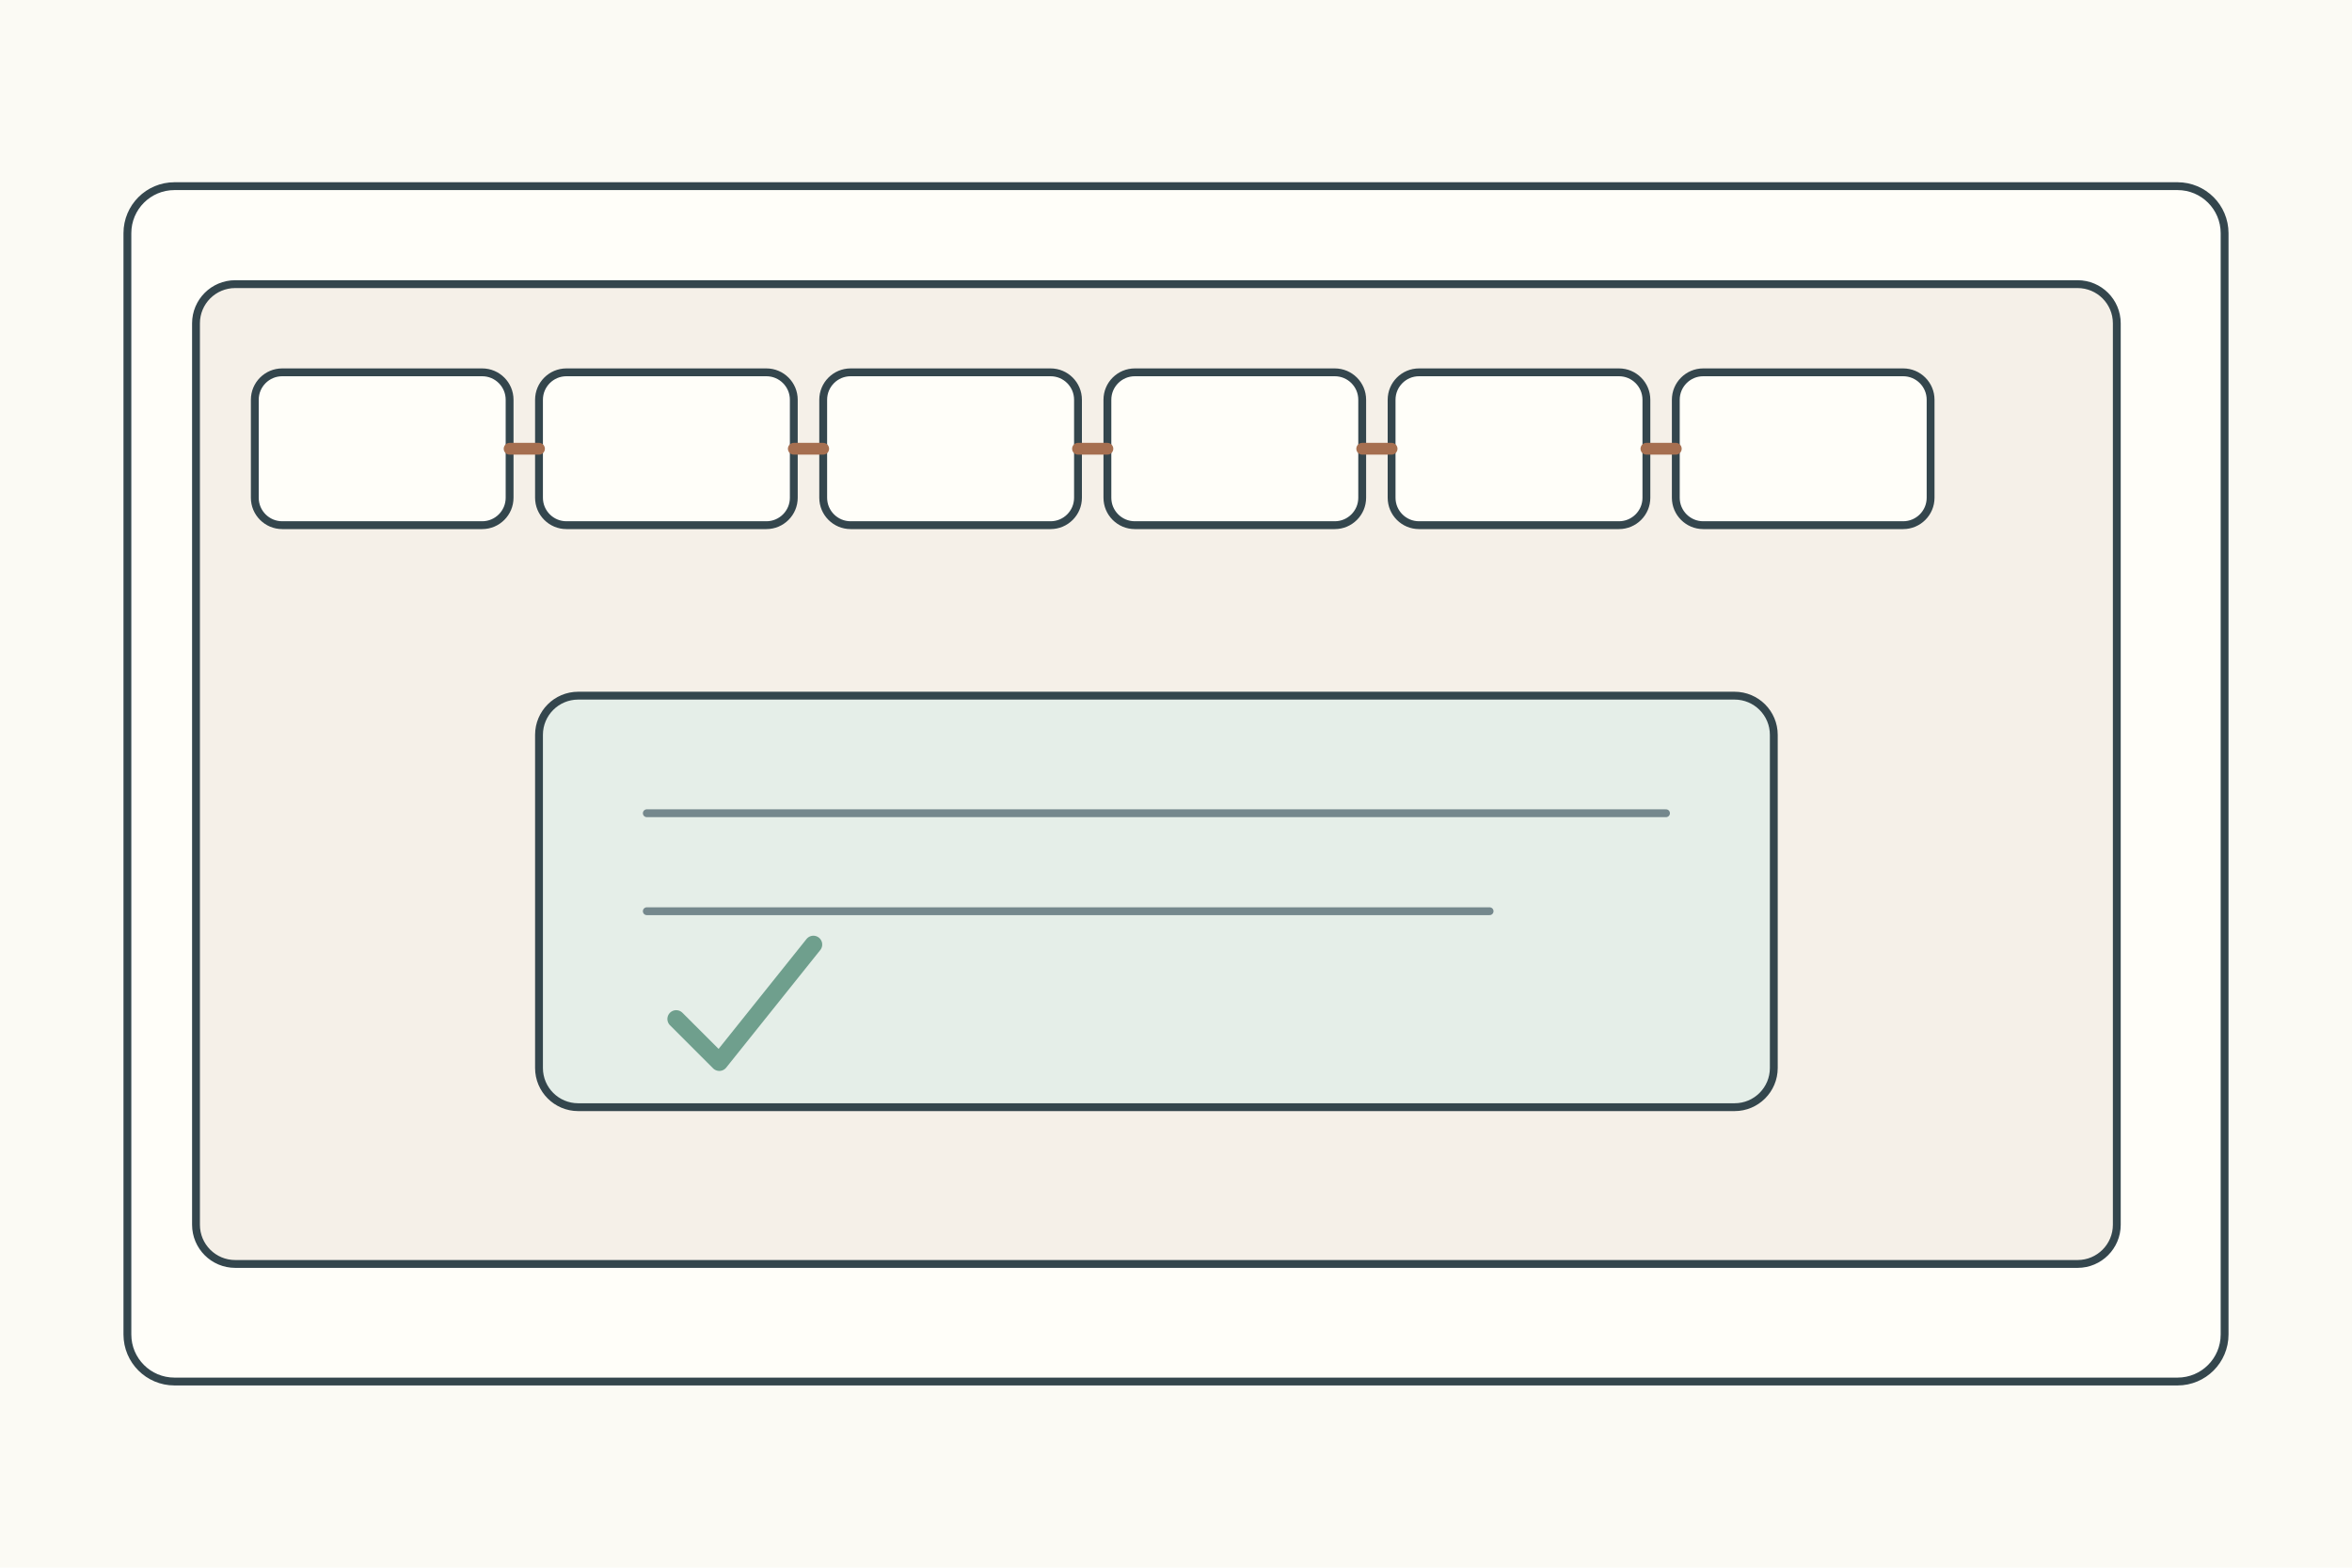
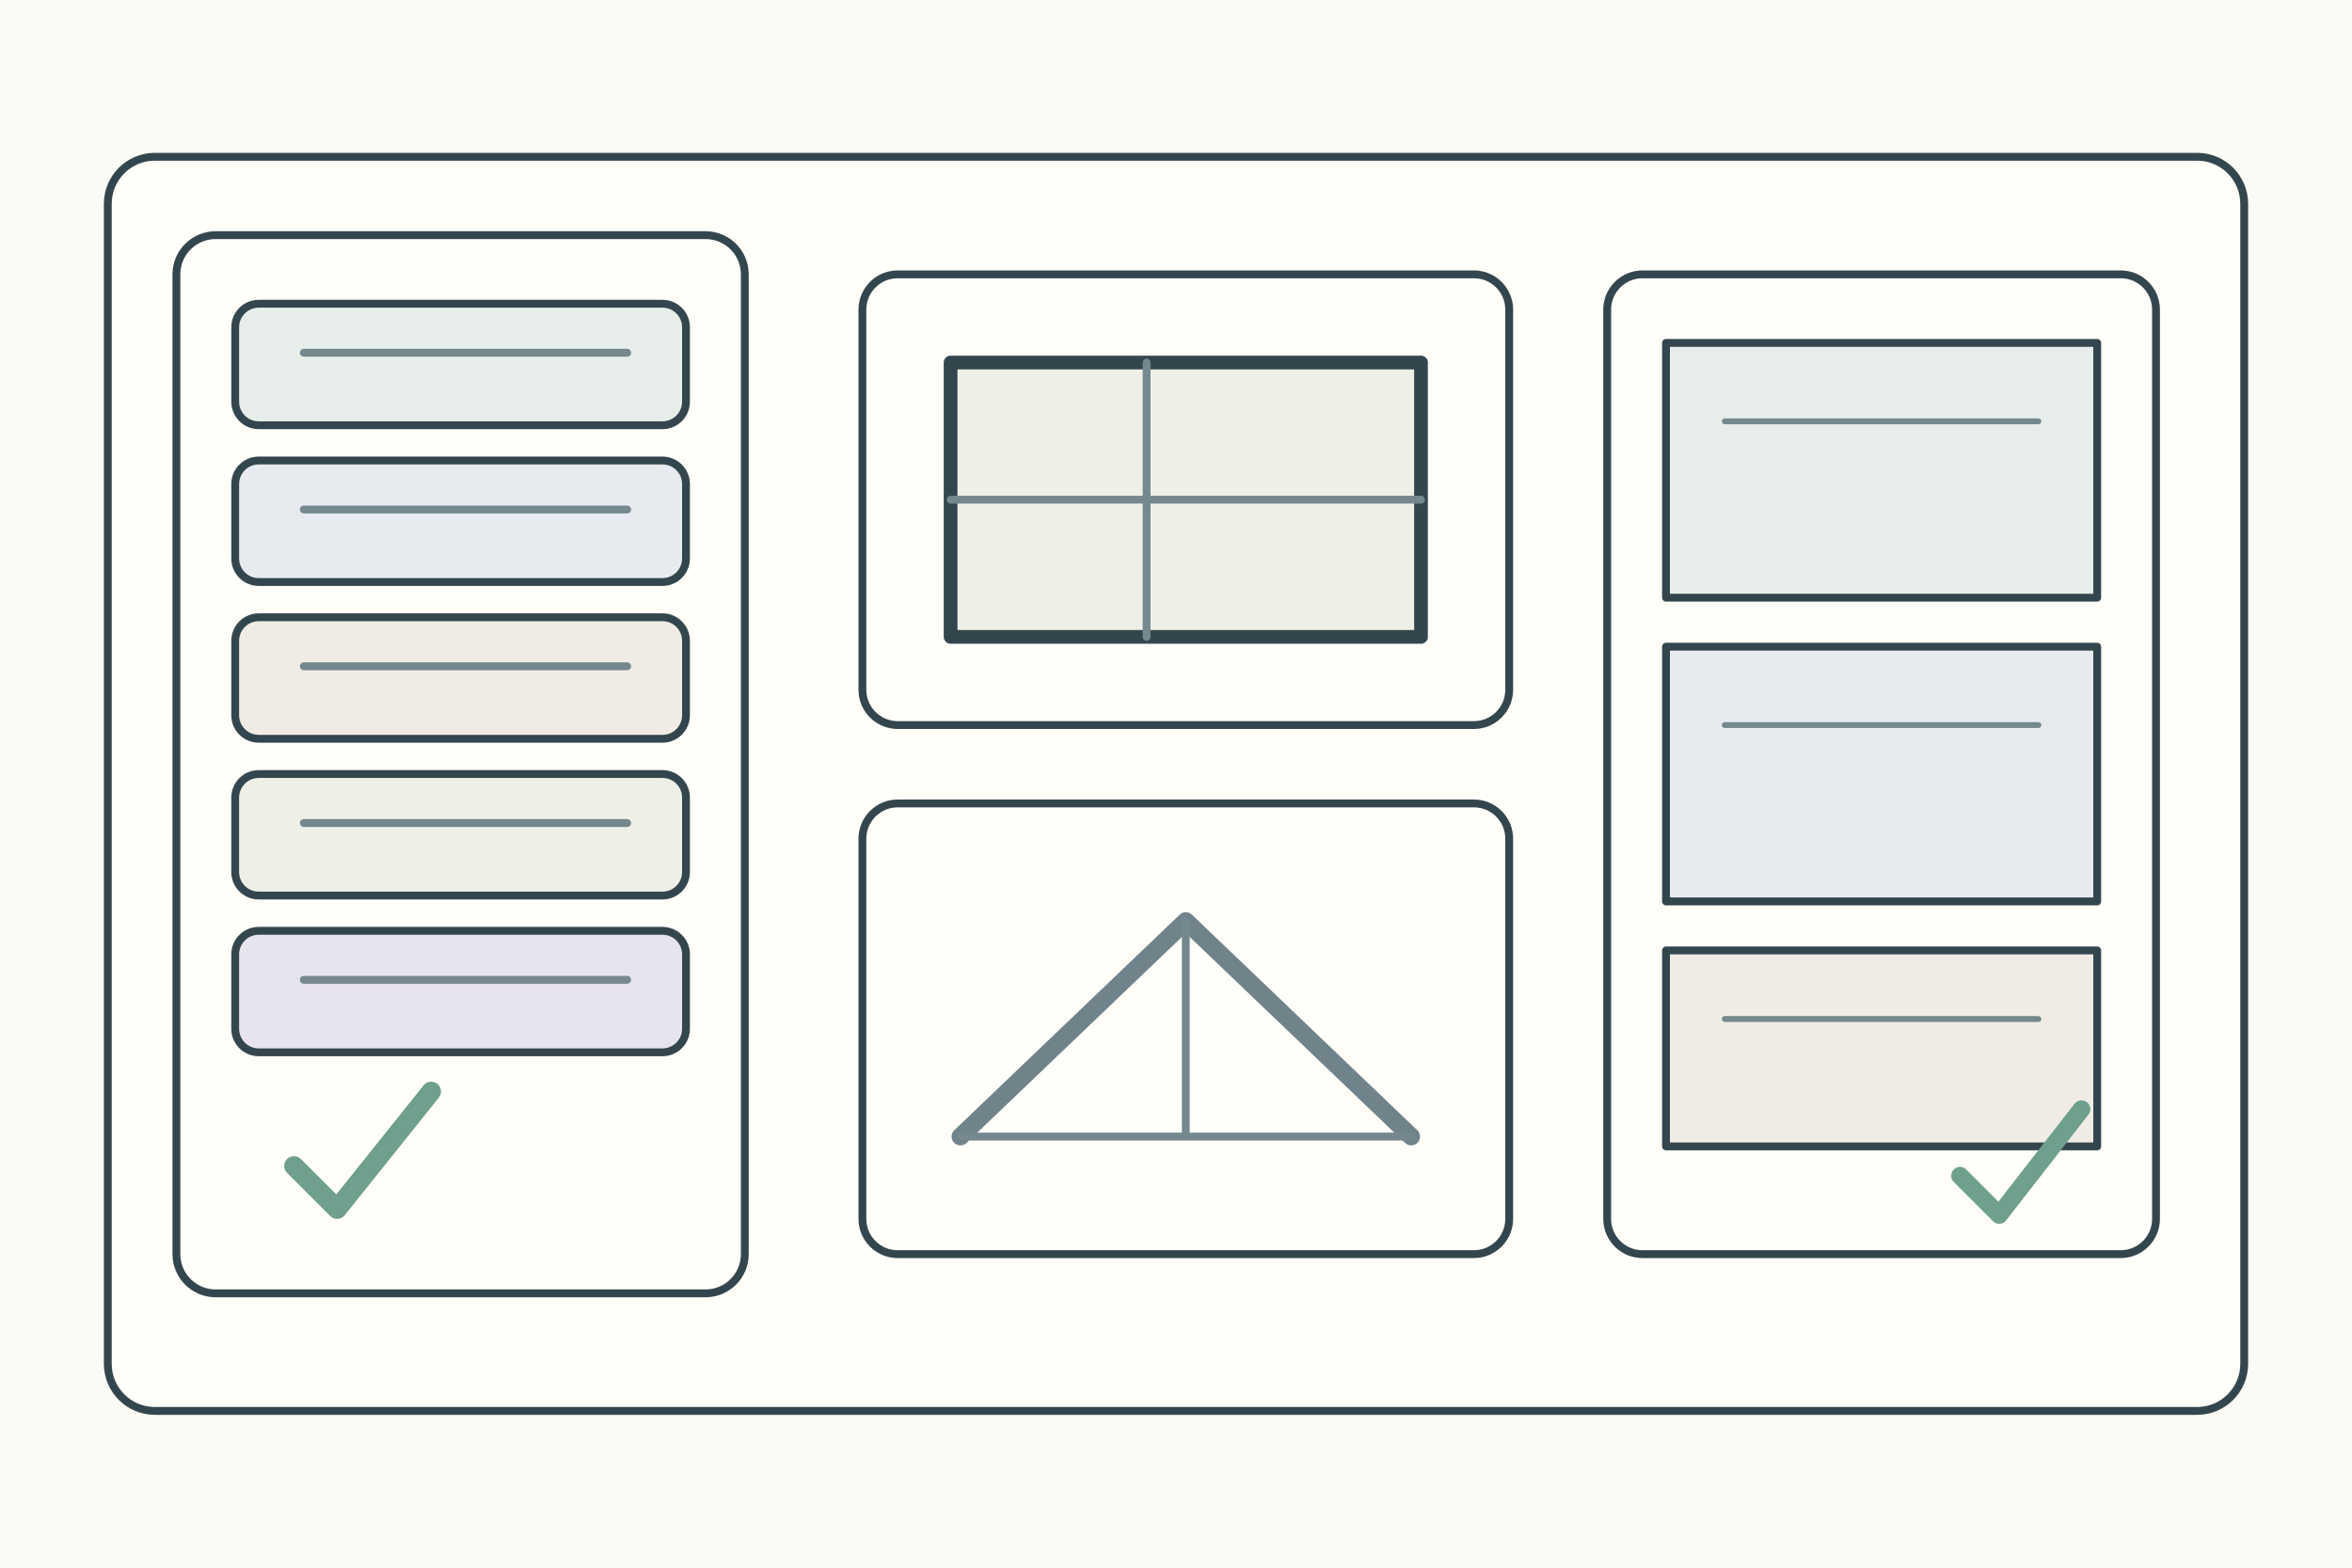
<svg xmlns="http://www.w3.org/2000/svg" width="1200" height="800">
  <rect width="1200" height="800" fill="#fbfaf4" />
  <g stroke="#34464d" stroke-width="4" fill="none" stroke-linecap="round" stroke-linejoin="round">
-     <rect x="65" y="95" width="1070" height="610" rx="24" fill="#fffef9" />
-     <g transform="translate(100 145)">
-       <rect width="980" height="500" rx="20" fill="#f5f0e8" />
-       <g fill="#fffef9">
-         <rect x="30" y="45" width="130" height="78" rx="14" />
-         <rect x="175" y="45" width="130" height="78" rx="14" />
-         <rect x="320" y="45" width="130" height="78" rx="14" />
-         <rect x="465" y="45" width="130" height="78" rx="14" />
-         <rect x="610" y="45" width="130" height="78" rx="14" />
-         <rect x="755" y="45" width="130" height="78" rx="14" />
+     <rect x="55" y="80" width="1090" height="640" rx="24" fill="#fffef9" />
+     <g transform="translate(90 120)">
+       <g>
+         <rect width="290" height="540" rx="20" fill="#fffef9" />
+         <rect x="30" y="35" width="230" height="62" rx="12" fill="#e7eee9" />
+         <rect x="30" y="115" width="230" height="62" rx="12" fill="#e7ebef" />
+         <rect x="30" y="195" width="230" height="62" rx="12" fill="#f0ece5" />
+         <rect x="30" y="275" width="230" height="62" rx="12" fill="#eef0e8" />
+         <rect x="30" y="355" width="230" height="62" rx="12" fill="#e8e4ed" />
+         <path d="M65 60h165M65 140h165M65 220h165M65 300h165M65 380h165" stroke="#75888d" />
+         <path d="M60 475l22 22 48-60" stroke="#6f9f8d" stroke-width="10" />
      </g>
-       <path d="M160 84h15M305 84h15M450 84h15M595 84h15M740 84h15" stroke="#a66f50" stroke-width="6" />
-       <g transform="translate(175 210)">
-         <rect width="630" height="210" rx="20" fill="#e5eee8" />
-         <path d="M55 60h520M55 110h430" stroke="#75888d" stroke-width="4" />
-         <path d="M70 165l22 22 48-60" stroke="#6f9f8d" stroke-width="9" />
+       <g transform="translate(350 20)">
+         <rect width="330" height="230" rx="18" fill="#fffef9" />
+         <rect x="45" y="45" width="240" height="140" fill="#eef0e8" stroke-width="7" />
+         <path d="M145 45v140M45 115h240" stroke="#75888d" stroke-width="4" />
+       </g>
+       <g transform="translate(350 290)">
+         <rect width="330" height="230" rx="18" fill="#fffef9" />
+         <path d="M50 170L165 60l115 110" stroke="#71838a" stroke-width="9" />
+         <path d="M50 170h230M165 60v110" stroke="#75888d" stroke-width="4" />
+       </g>
+       <g transform="translate(730 20)">
+         <rect width="280" height="500" rx="18" fill="#fffef9" />
+         <rect x="30" y="35" width="220" height="130" fill="#e7eee9" />
+         <rect x="30" y="190" width="220" height="130" fill="#e7ebef" />
+         <rect x="30" y="345" width="220" height="100" fill="#f0ece5" />
+         <path d="M60 75h160M60 230h160M60 380h160" stroke="#75888d" stroke-width="3" />
+         <path d="M180 460l20 20 42-54" stroke="#6f9f8d" stroke-width="9" />
      </g>
    </g>
  </g>
</svg>
